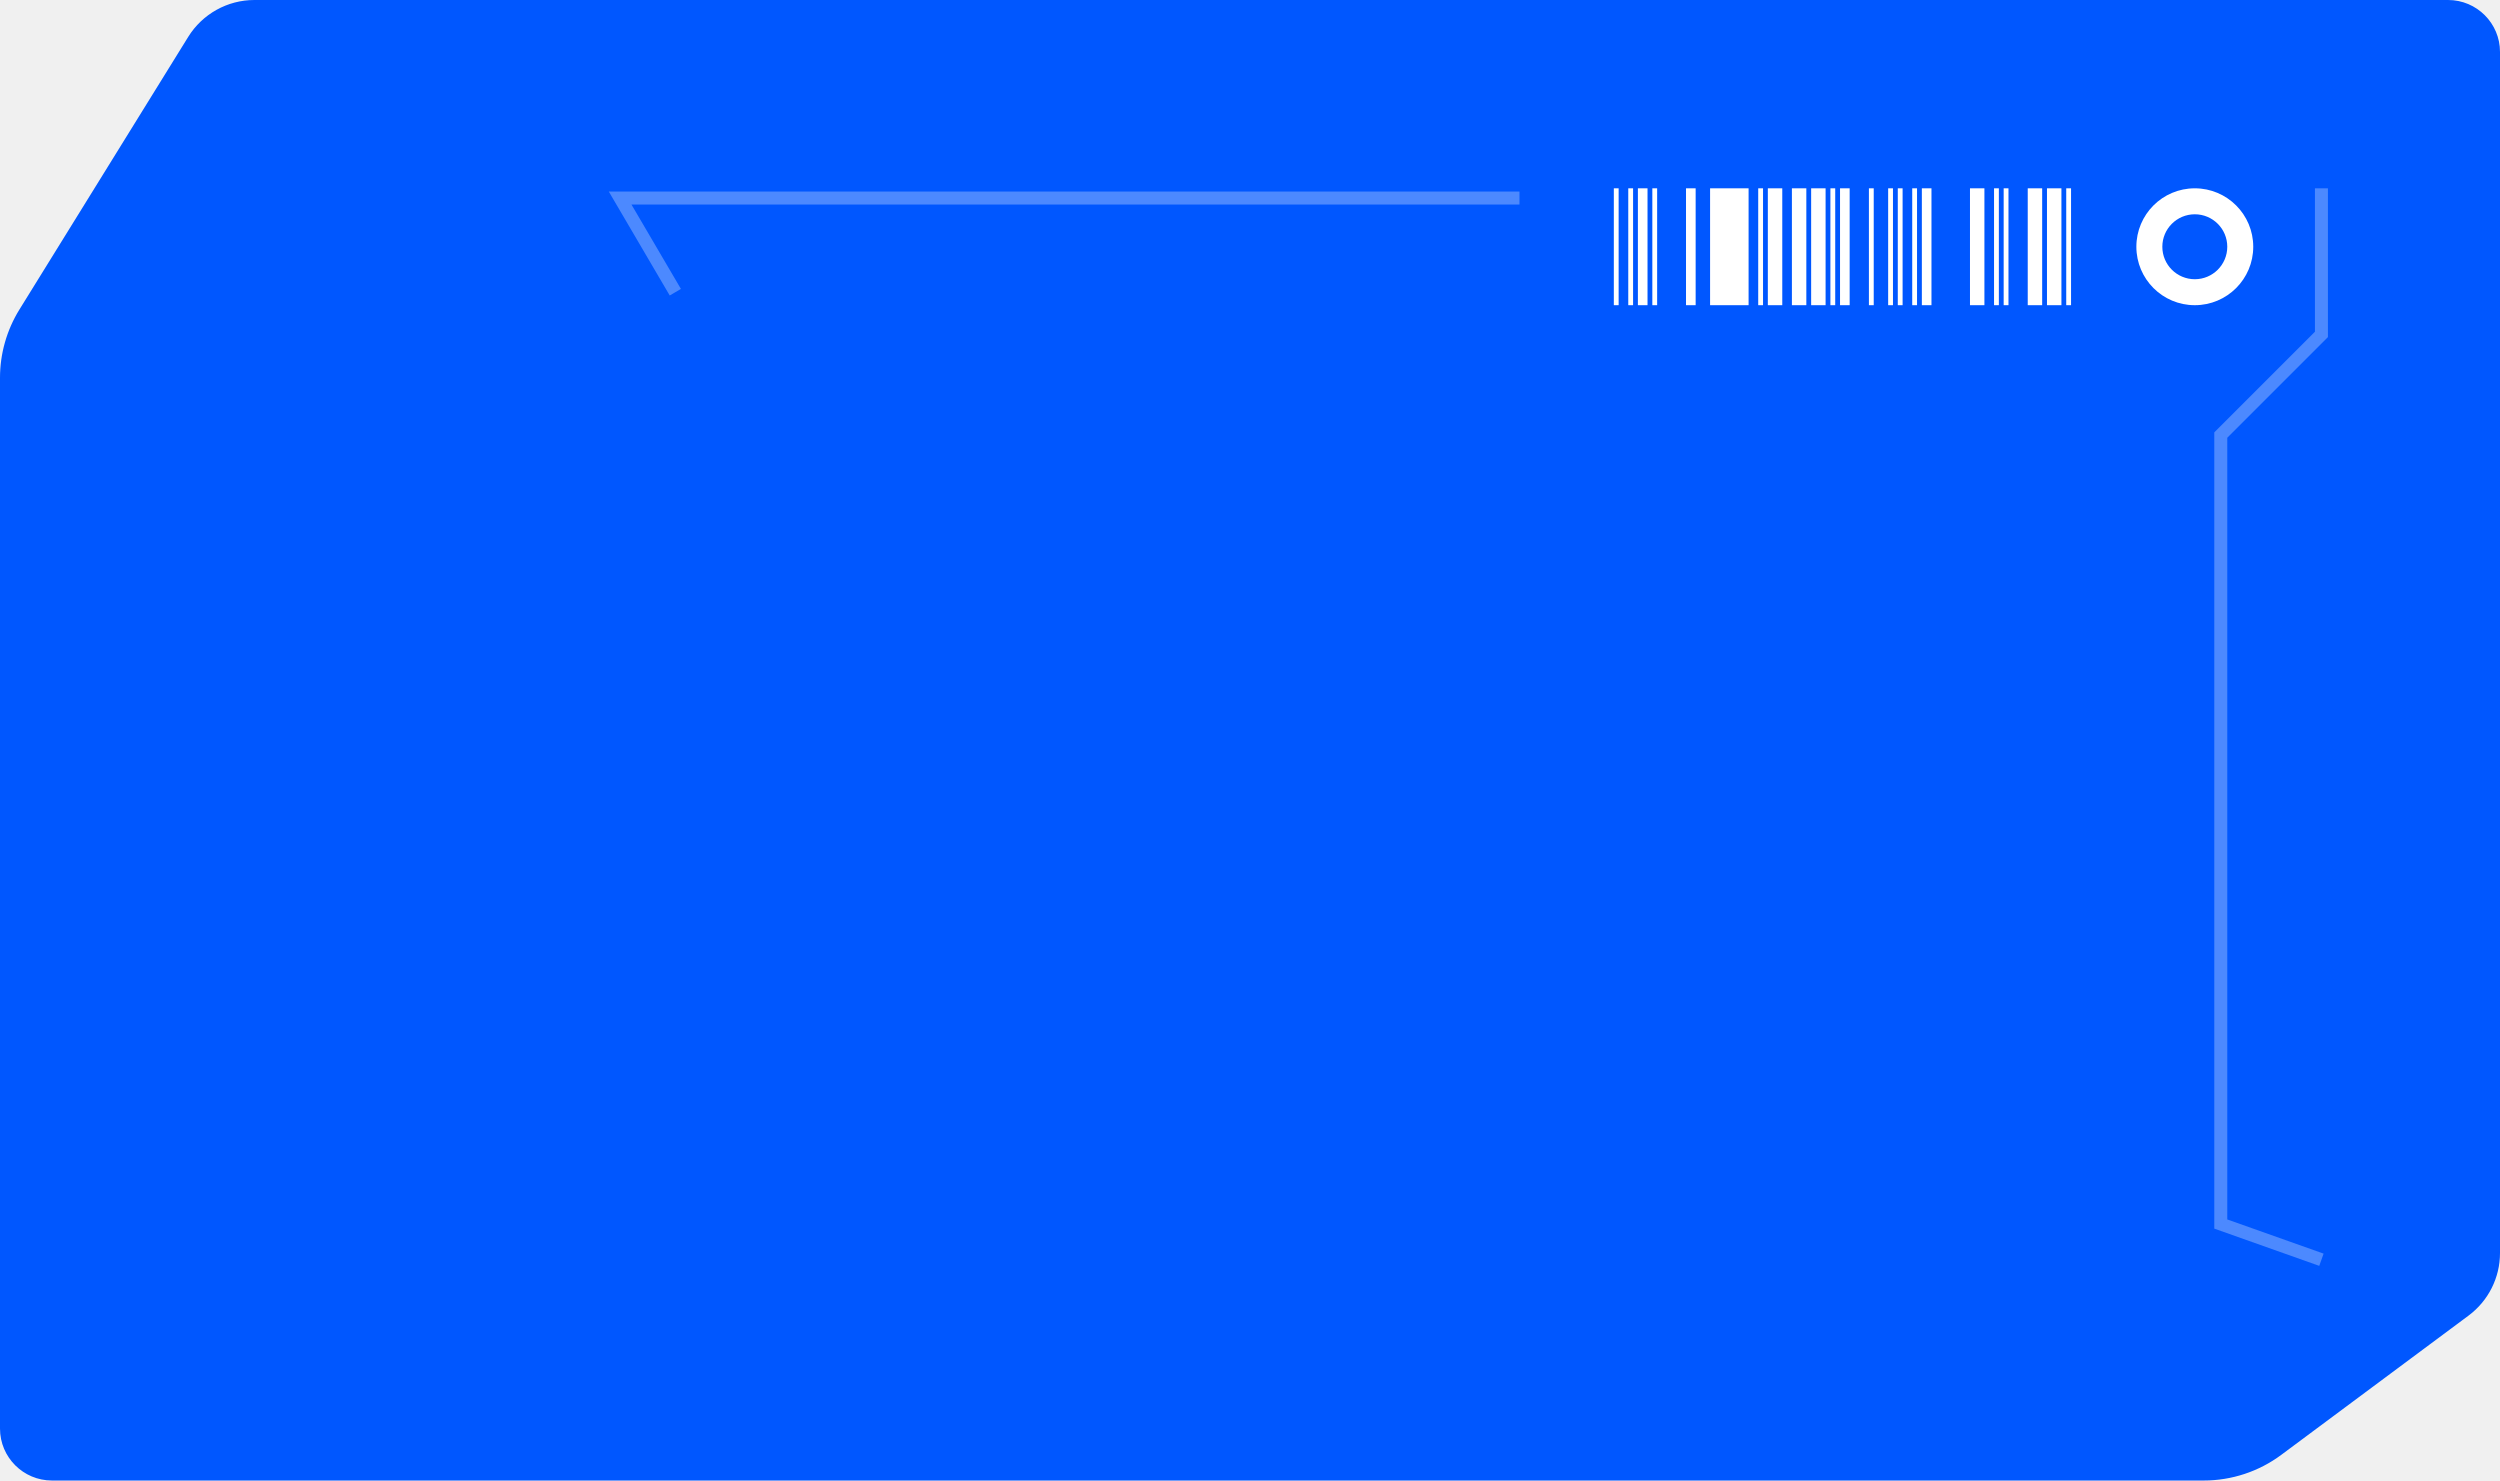
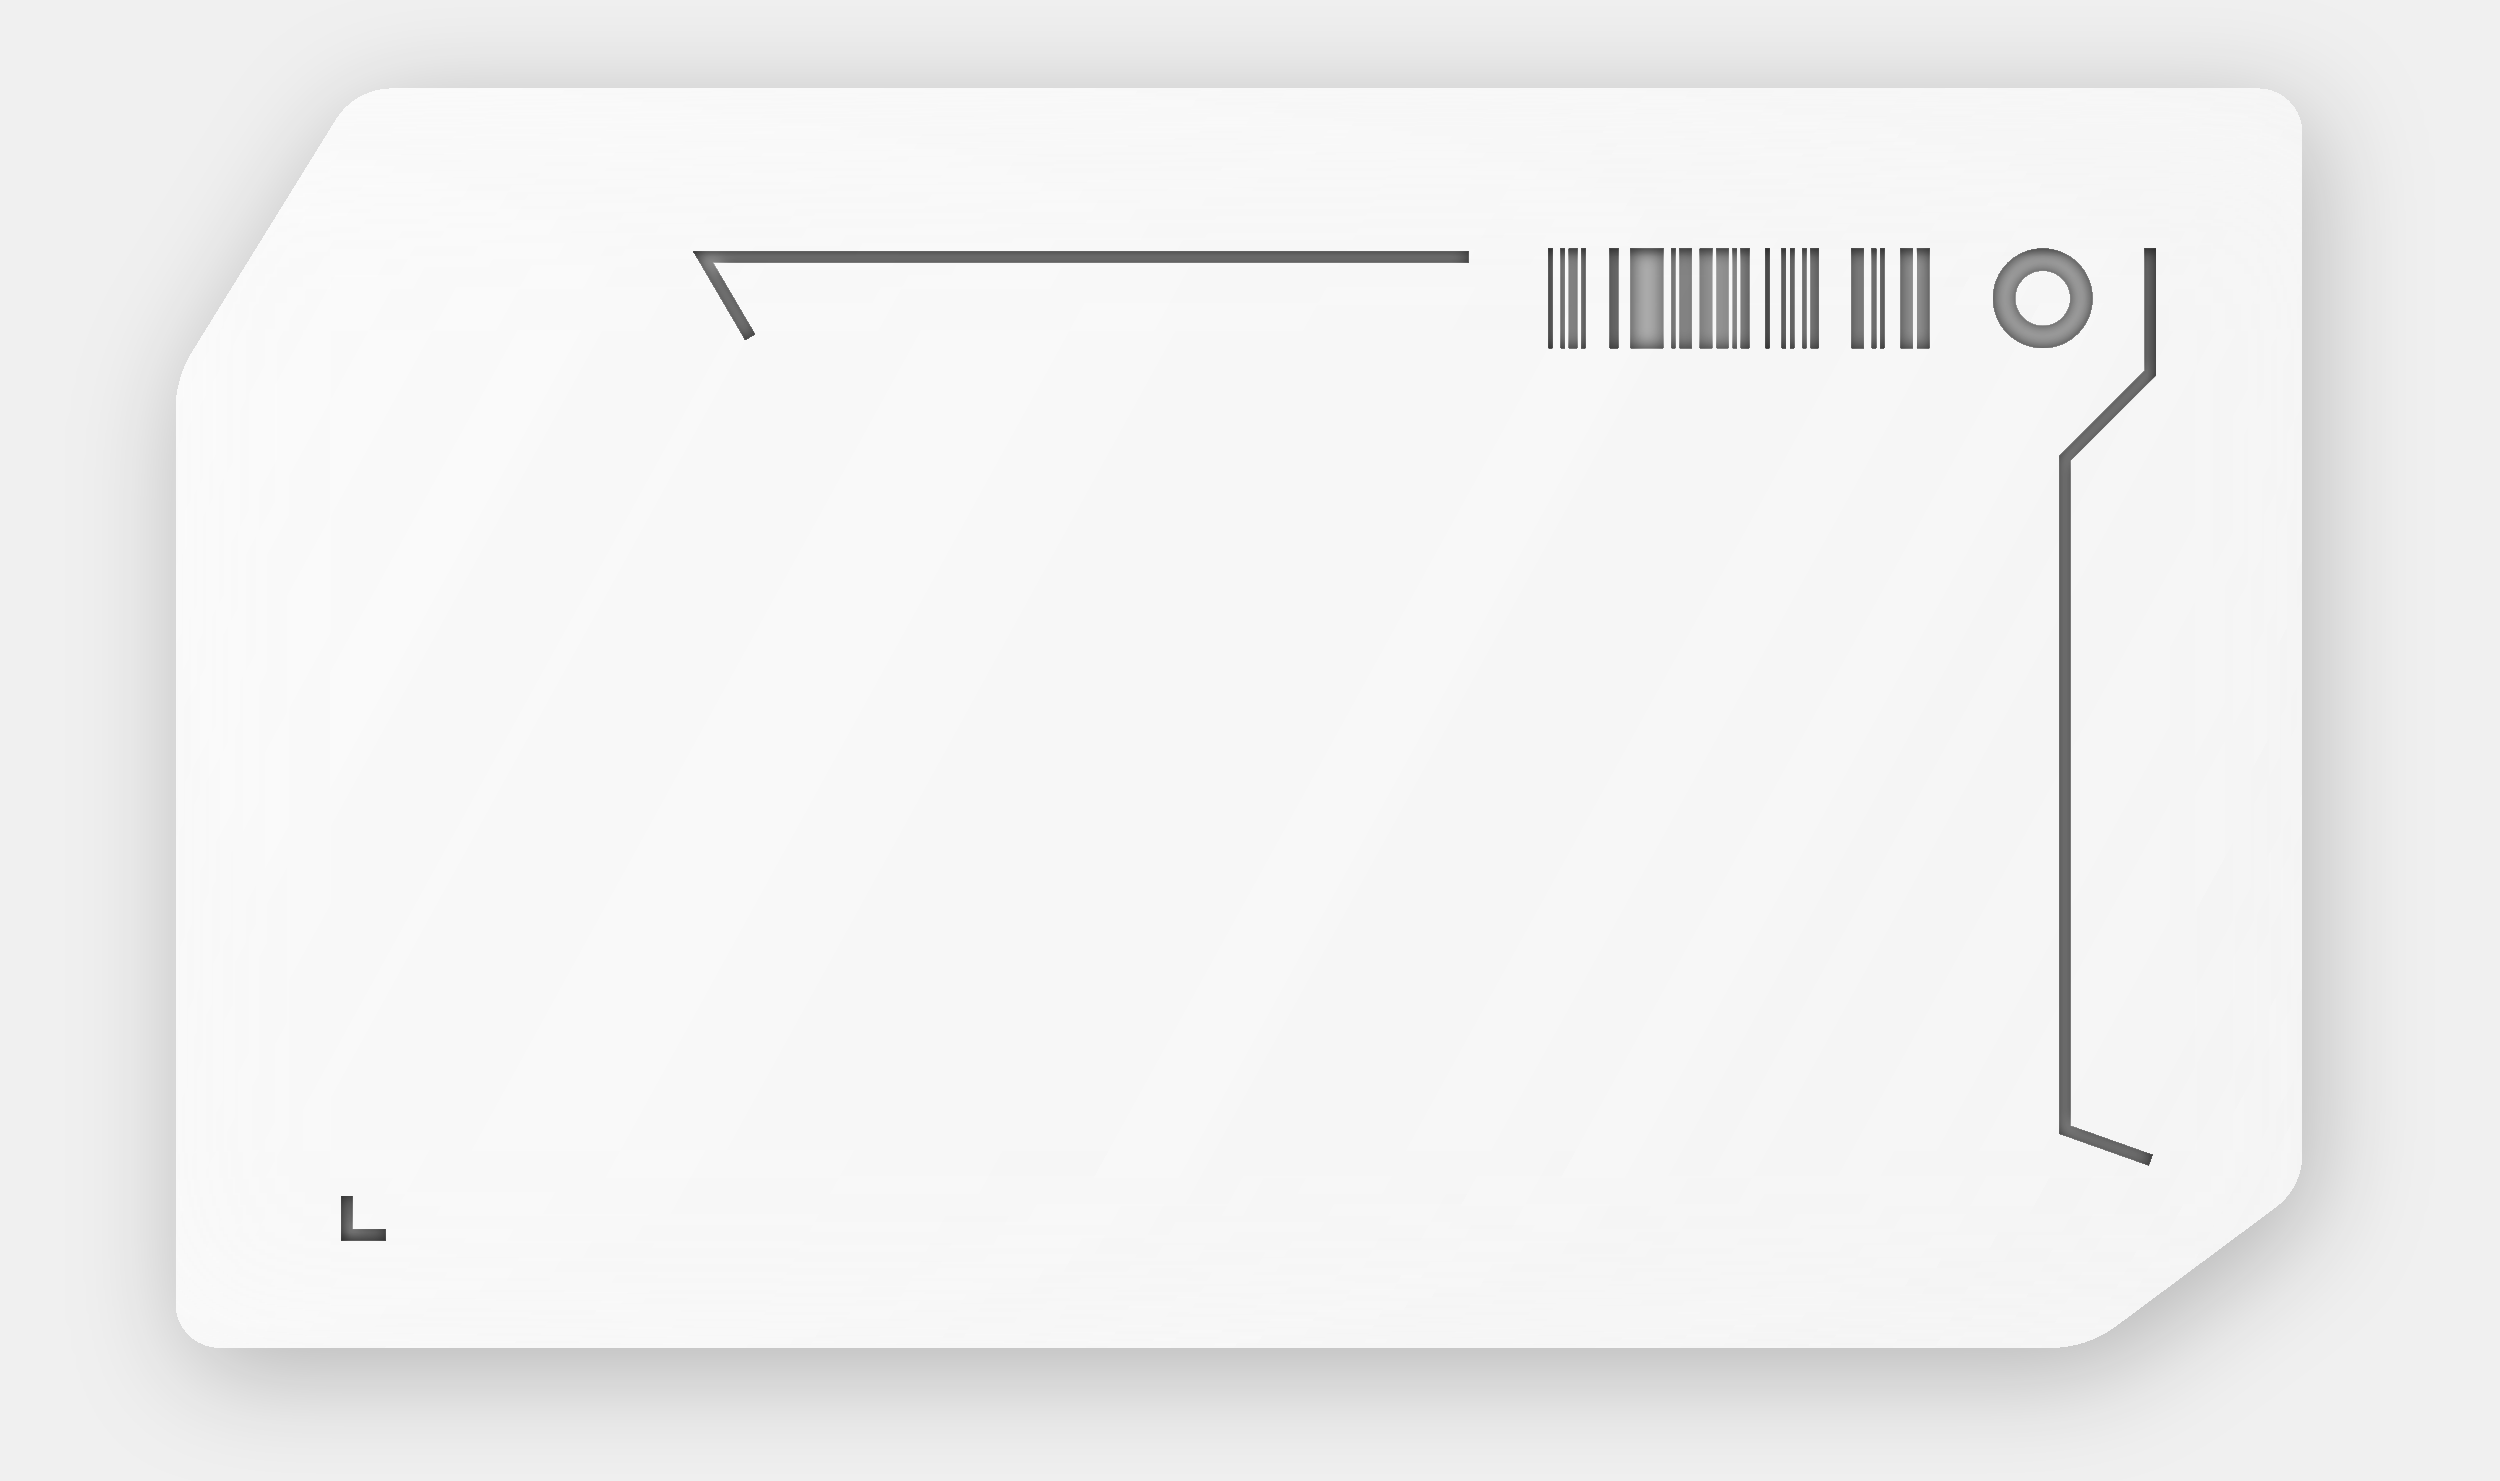
- <svg xmlns="http://www.w3.org/2000/svg" width="385" height="228" viewBox="0 0 385 228" fill="none">
-   <path d="M0 58.19C0 54.47 1.037 50.825 2.995 47.662L28.982 5.684C31.169 2.15 35.029 0 39.185 0H149.5H377C381.418 0 385 3.582 385 8V192.969C385 196.764 383.205 200.334 380.16 202.599L351.313 224.049C347.863 226.615 343.678 228 339.379 228H156H8C3.582 228 0 224.418 0 220V58.19Z" fill="#0057FF" />
-   <path d="M357.5 194L342 188.5V67L357.5 51.5V29" stroke="white" stroke-opacity="0.3" stroke-width="2" />
-   <path d="M234 30.5H95.5L104 45" stroke="white" stroke-opacity="0.3" stroke-width="2" />
-   <circle cx="338" cy="38" r="9" fill="white" />
-   <circle cx="338" cy="38" r="5" fill="#0057FF" />
-   <path d="M249.27 29H248.529V47H249.27V29Z" fill="white" />
-   <path d="M251.494 29H250.753V47H251.494V29Z" fill="white" />
-   <path d="M253.718 29H252.235V47H253.718V29Z" fill="white" />
-   <path d="M255.2 29H254.459V47H255.2V29Z" fill="white" />
-   <path d="M261.129 29H259.646V47H261.129V29Z" fill="white" />
-   <path d="M269.282 29H263.353V47H269.282V29Z" fill="white" />
-   <path d="M271.506 29H270.765V47H271.506V29Z" fill="white" />
-   <path d="M274.47 29H272.247V47H274.47V29Z" fill="white" />
-   <path d="M278.176 29H275.953V47H278.176V29Z" fill="white" />
-   <path d="M281.141 29H278.917V47H281.141V29Z" fill="white" />
-   <path d="M282.624 29H281.882V47H282.624V29Z" fill="white" />
-   <path d="M284.847 29H283.365V47H284.847V29Z" fill="white" />
-   <path d="M288.553 29H287.812V47H288.553V29Z" fill="white" />
-   <path d="M291.517 29H290.776V47H291.517V29Z" fill="white" />
-   <path d="M293 29H292.259V47H293V29Z" fill="white" />
-   <path d="M295.223 29H294.482V47H295.223V29Z" fill="white" />
-   <path d="M297.447 29H295.965V47H297.447V29Z" fill="white" />
-   <path d="M305.6 29H303.377V47H305.6V29Z" fill="white" />
-   <path d="M307.823 29H307.082V47H307.823V29Z" fill="white" />
-   <path d="M309.306 29H308.564V47H309.306V29Z" fill="white" />
-   <path d="M314.494 29H312.271V47H314.494V29Z" fill="white" />
-   <path d="M317.459 29H315.235V47H317.459V29Z" fill="white" />
-   <path d="M318.941 29H318.2V47H318.941V29Z" fill="white" />
+ <svg xmlns="http://www.w3.org/2000/svg" width="385" height="228" viewBox="0 0 425 268" fill="none">
+   <g filter="url(#filter0_bd_4605_3190)">
+     <path d="M18 74.189C18 70.47 19.037 66.825 20.995 63.662L46.981 21.684C49.169 18.15 53.029 16 57.185 16H167.5H395C399.418 16 403 19.582 403 24V208.969C403 212.764 401.205 216.334 398.16 218.599L369.313 240.049C365.863 242.615 361.678 244 357.379 244H174H26C21.582 244 18 240.418 18 236V74.189Z" fill="white" fill-opacity="0.3" shape-rendering="crispEdges" />
+     <path d="M18 74.189C18 70.47 19.037 66.825 20.995 63.662L46.981 21.684C49.169 18.15 53.029 16 57.185 16H167.5H395C399.418 16 403 19.582 403 24V208.969C403 212.764 401.205 216.334 398.16 218.599L369.313 240.049C365.863 242.615 361.678 244 357.379 244H174H26C21.582 244 18 240.418 18 236V74.189Z" fill="url(#paint0_linear_4605_3190)" fill-opacity="0.5" shape-rendering="crispEdges" />
+     <path d="M402.5 24V208.969C402.5 212.605 400.78 216.028 397.862 218.197L369.015 239.648C365.651 242.149 361.571 243.5 357.379 243.5H174H26C21.858 243.5 18.5 240.142 18.5 236V74.189C18.5 70.563 19.511 67.009 21.42 63.926L47.407 21.947C49.503 18.561 53.202 16.5 57.185 16.5H167.5H395C399.142 16.5 402.5 19.858 402.5 24Z" stroke="url(#paint1_linear_4605_3190)" shape-rendering="crispEdges" />
+   </g>
+   <g filter="url(#filter2_i_4605_3190)">
+     <path d="M375.5 210L360 204.5V83L375.5 67.5V45" stroke="black" stroke-opacity="0.3" stroke-width="2" />
+     <path d="M56 223.5H49V216.5" stroke="black" stroke-opacity="0.3" stroke-width="2" />
+     <path d="M252 46.5H113.5L122 61" stroke="black" stroke-opacity="0.3" stroke-width="2" />
+     <path fill-rule="evenodd" clip-rule="evenodd" d="M356 63C360.971 63 365 58.971 365 54C365 49.029 360.971 45 356 45C351.029 45 347 49.029 347 54C347 58.971 351.029 63 356 63ZM356 59C358.761 59 361 56.761 361 54C361 51.239 358.761 49 356 49C353.239 49 351 51.239 351 54C351 56.761 353.239 59 356 59Z" fill="black" fill-opacity="0.3" />
+     <path d="M267.27 45H266.529V63H267.27V45Z" fill="black" fill-opacity="0.3" />
+     <path d="M269.494 45H268.753V63H269.494V45Z" fill="black" fill-opacity="0.3" />
+     <path d="M271.718 45H270.235V63H271.718V45Z" fill="black" fill-opacity="0.3" />
+     <path d="M273.2 45H272.459V63H273.2V45Z" fill="black" fill-opacity="0.3" />
+     <path d="M279.129 45H277.647V63H279.129V45Z" fill="black" fill-opacity="0.3" />
+     <path d="M287.282 45H281.353V63H287.282V45Z" fill="black" fill-opacity="0.3" />
+     <path d="M289.506 45H288.765V63H289.506V45Z" fill="black" fill-opacity="0.3" />
+     <path d="M292.47 45H290.247V63H292.47V45Z" fill="black" fill-opacity="0.3" />
+     <path d="M296.176 45H293.953V63H296.176V45Z" fill="black" fill-opacity="0.3" />
+     <path d="M299.141 45H296.917V63H299.141V45Z" fill="black" fill-opacity="0.3" />
+     <path d="M300.624 45H299.882V63H300.624V45Z" fill="black" fill-opacity="0.3" />
+     <path d="M302.847 45H301.365V63H302.847V45Z" fill="black" fill-opacity="0.3" />
+     <path d="M306.553 45H305.812V63H306.553V45Z" fill="black" fill-opacity="0.3" />
+     <path d="M309.517 45H308.776V63H309.517V45Z" fill="black" fill-opacity="0.3" />
+     <path d="M311 45H310.259V63H311V45Z" fill="black" fill-opacity="0.3" />
+     <path d="M313.223 45H312.482V63H313.223V45Z" fill="black" fill-opacity="0.3" />
+     <path d="M315.447 45H313.965V63H315.447V45Z" fill="black" fill-opacity="0.3" />
+     <path d="M323.6 45H321.377V63H323.6V45Z" fill="black" fill-opacity="0.3" />
+     <path d="M325.823 45H325.082V63H325.823V45Z" fill="black" fill-opacity="0.3" />
+     <path d="M327.306 45H326.564V63H327.306V45Z" fill="black" fill-opacity="0.3" />
+     <path d="M332.494 45H330.271V63H332.494V45Z" fill="black" fill-opacity="0.3" />
+     <path d="M335.459 45H333.235V63H335.459V45Z" fill="black" fill-opacity="0.3" />
+   </g>
+   <defs>
+     <filter id="filter0_bd_4605_3190" x="-32" y="-34" width="485" height="328" filterUnits="userSpaceOnUse" color-interpolation-filters="sRGB">
+       <feFlood flood-opacity="0" result="BackgroundImageFix" />
+       <feGaussianBlur in="BackgroundImage" stdDeviation="25" />
+       <feComposite in2="SourceAlpha" operator="in" result="effect1_backgroundBlur_4605_3190" />
+       <feColorMatrix in="SourceAlpha" type="matrix" values="0 0 0 0 0 0 0 0 0 0 0 0 0 0 0 0 0 0 127 0" result="hardAlpha" />
+       <feOffset dx="2" dy="4" />
+       <feGaussianBlur stdDeviation="10" />
+       <feComposite in2="hardAlpha" operator="out" />
+       <feColorMatrix type="matrix" values="0 0 0 0 0 0 0 0 0 0 0 0 0 0 0 0 0 0 0.25 0" />
+       <feBlend mode="normal" in2="effect1_backgroundBlur_4605_3190" result="effect2_dropShadow_4605_3190" />
+       <feBlend mode="normal" in="SourceGraphic" in2="effect2_dropShadow_4605_3190" result="shape" />
+     </filter>
+     <filter id="filter2_i_4605_3190" x="48" y="45" width="328.5" height="179.5" filterUnits="userSpaceOnUse" color-interpolation-filters="sRGB">
+       <feFlood flood-opacity="0" result="BackgroundImageFix" />
+       <feBlend mode="normal" in="SourceGraphic" in2="BackgroundImageFix" result="shape" />
+       <feColorMatrix in="SourceAlpha" type="matrix" values="0 0 0 0 0 0 0 0 0 0 0 0 0 0 0 0 0 0 127 0" result="hardAlpha" />
+       <feOffset />
+       <feGaussianBlur stdDeviation="1.5" />
+       <feComposite in2="hardAlpha" operator="arithmetic" k2="-1" k3="1" />
+       <feColorMatrix type="matrix" values="0 0 0 0 0 0 0 0 0 0 0 0 0 0 0 0 0 0 0.8 0" />
+       <feBlend mode="normal" in2="shape" result="effect1_innerShadow_4605_3190" />
+     </filter>
+     <linearGradient id="paint0_linear_4605_3190" x1="32.5" y1="27" x2="409.5" y2="233.5" gradientUnits="userSpaceOnUse">
+       <stop stop-color="white" />
+       <stop offset="1" stop-color="white" stop-opacity="0" />
+     </linearGradient>
+   </defs>
</svg>
